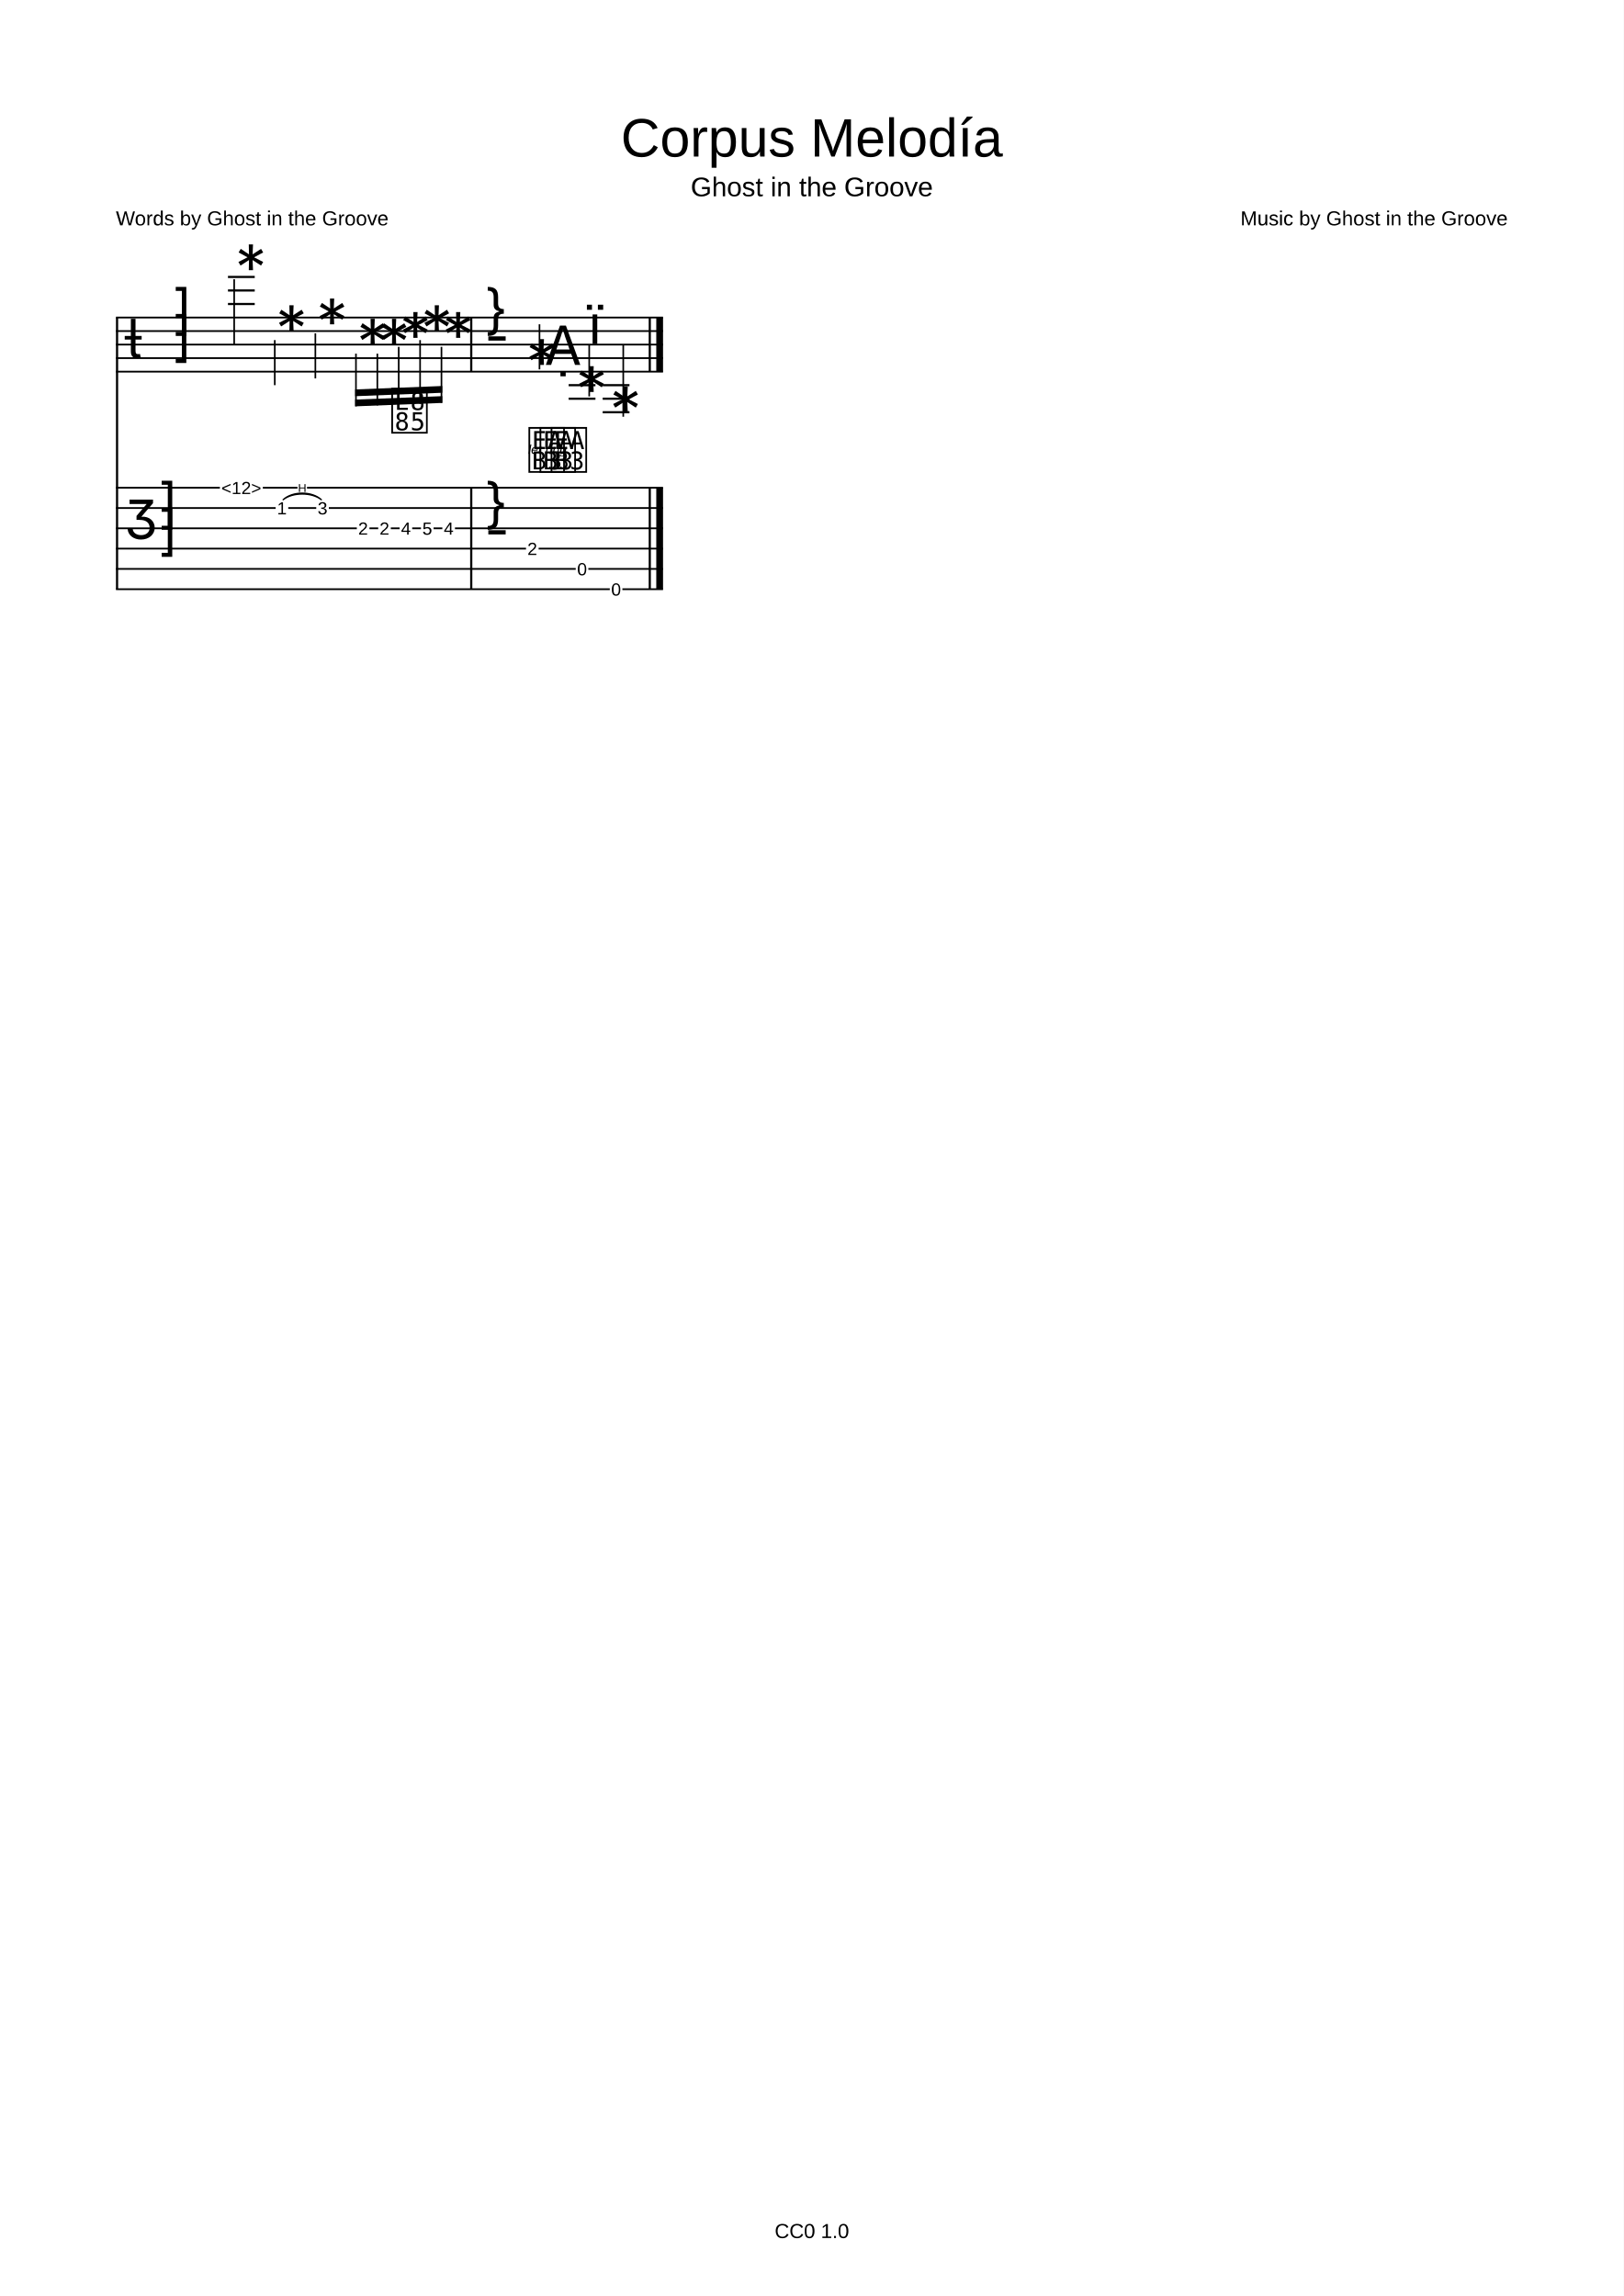
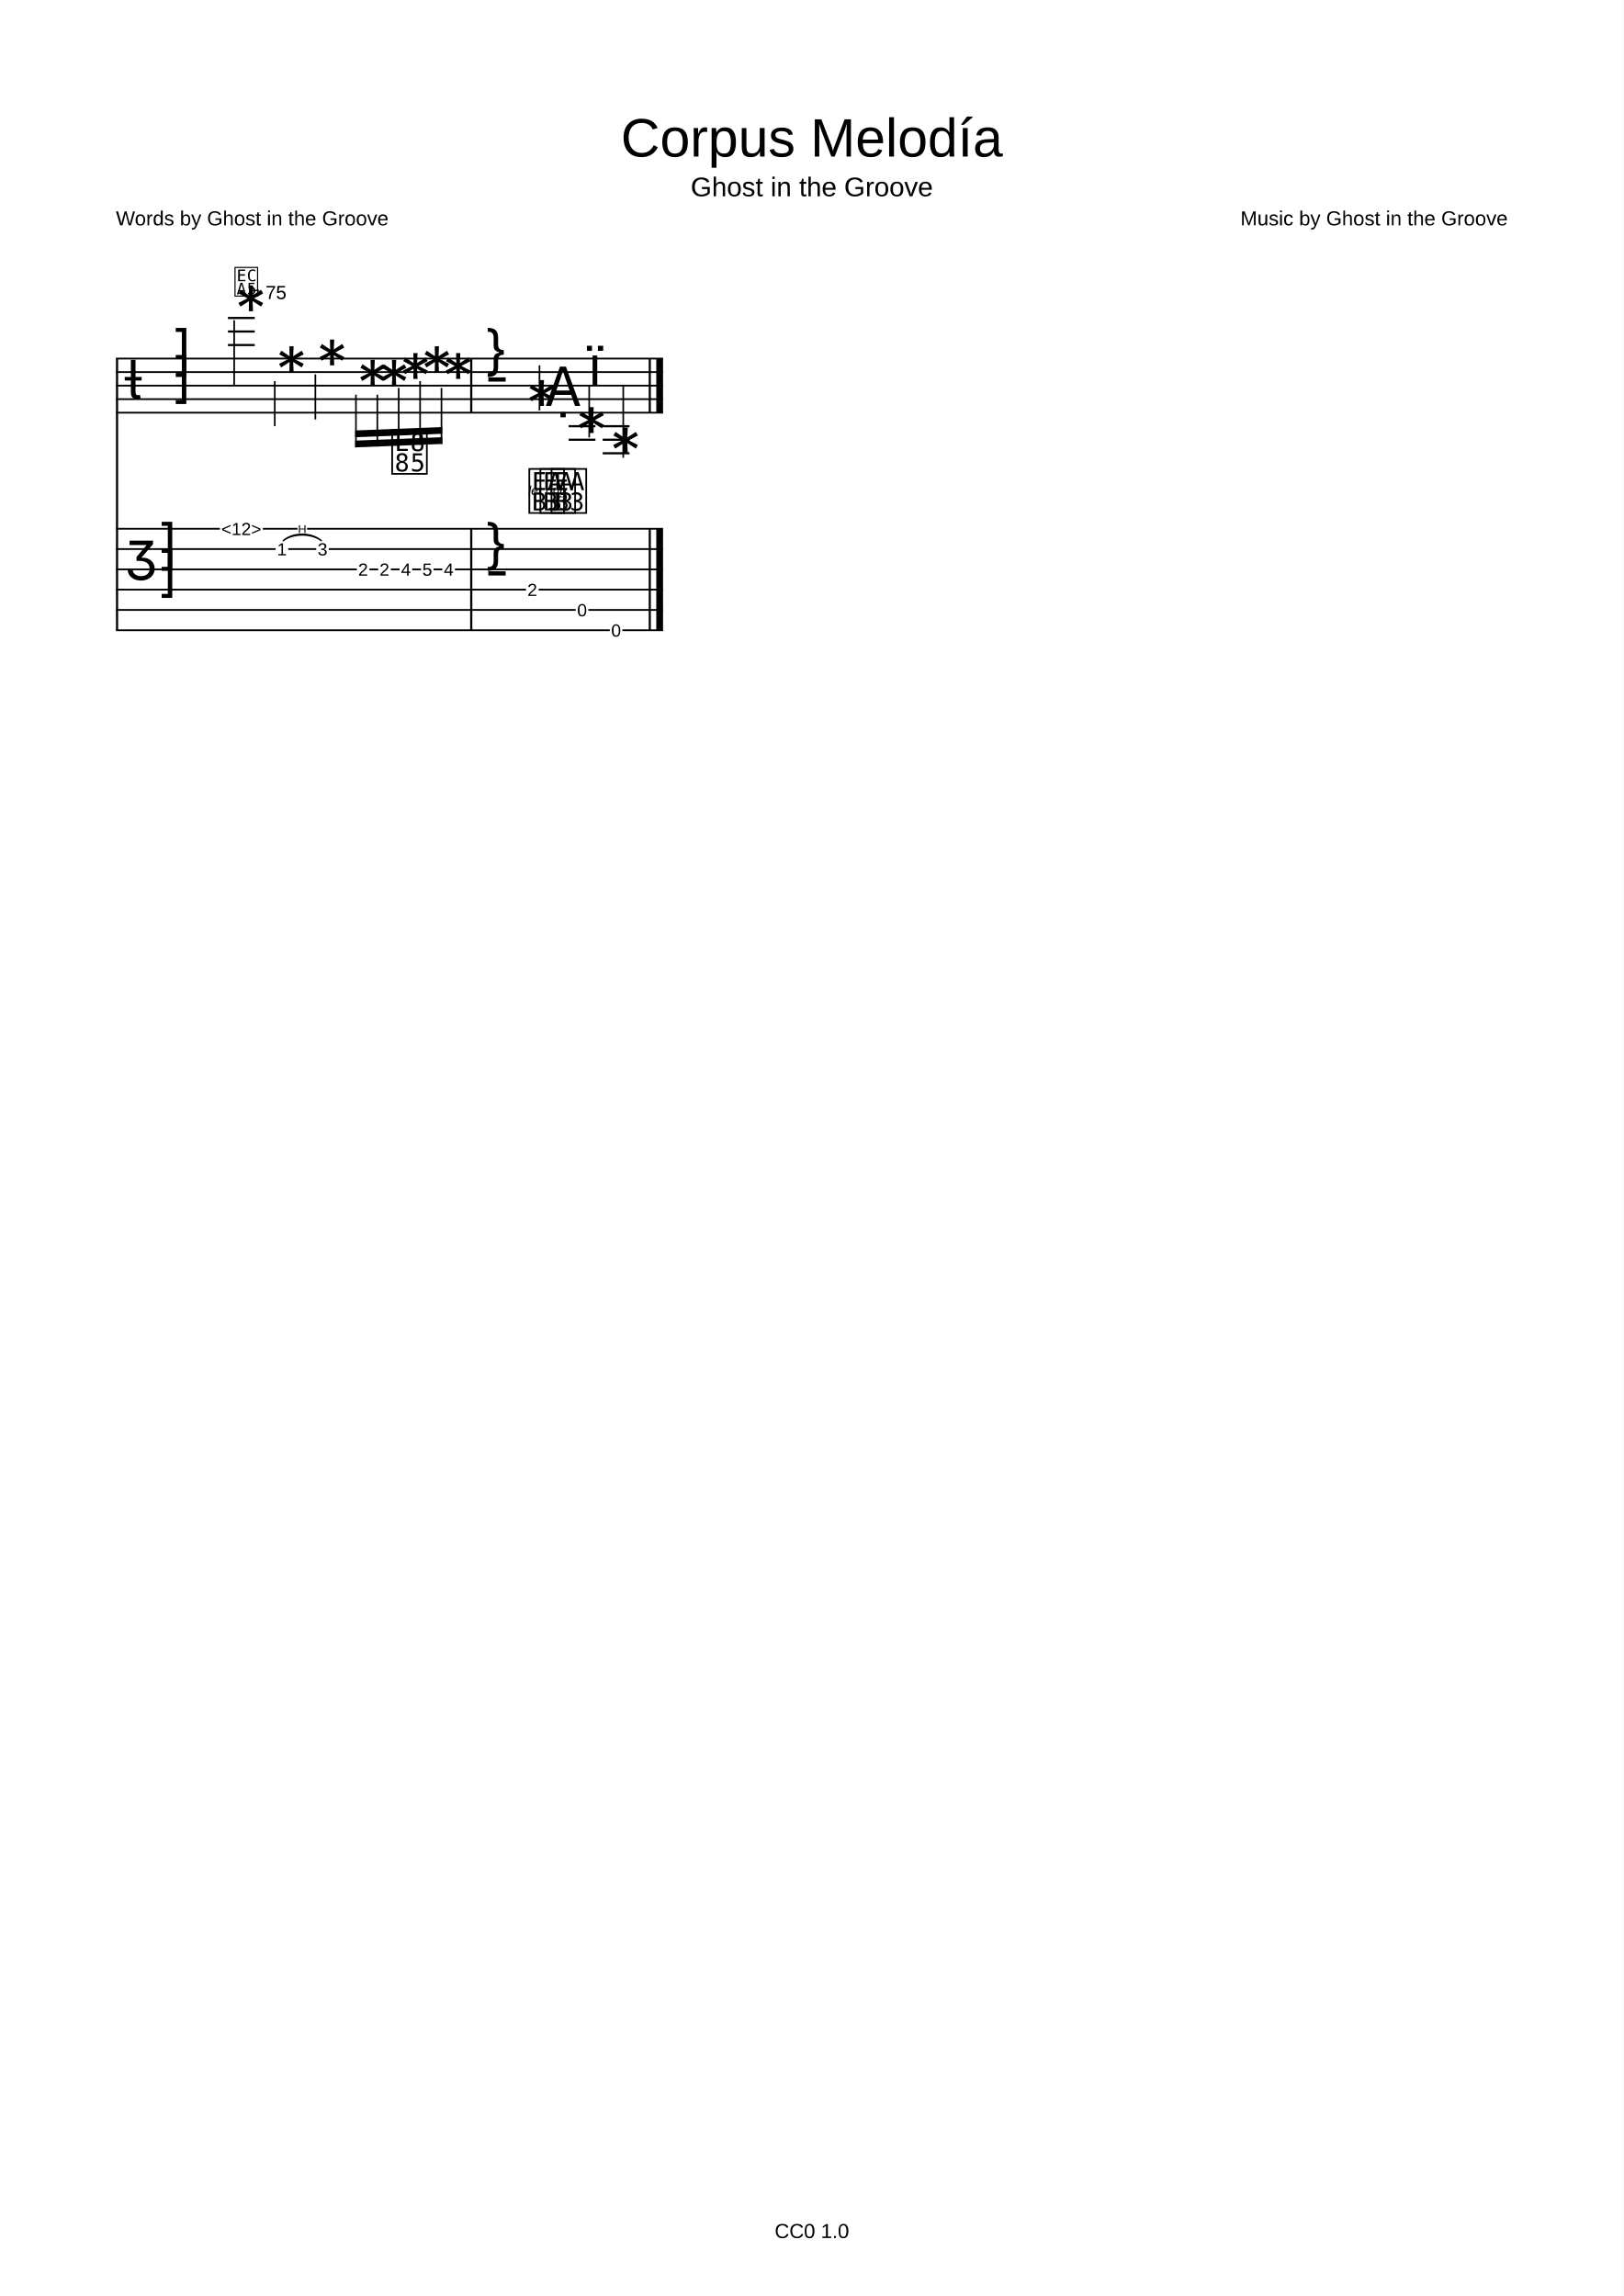
<svg xmlns="http://www.w3.org/2000/svg" width="1200" height="1697.143" viewBox="0 0 120 169.714">
  <style>@font-face{font-family:"Bravura";src:url("Bravura.otf")}text{font-family:"Bravura";font-size:4px}text.t{font-family:Arial,Helvetica,sans-serif}</style>
  <rect x="0" y="0" width="120" height="169.714" fill="white" />
  <g fill="black" stroke="black">
-     <line class="staffLine" x1="8.571" y1="23.471" x2="49.002" y2="23.471" stroke-width="0.13" />
-     <line class="staffLine" x1="8.571" y1="24.471" x2="49.002" y2="24.471" stroke-width="0.13" />
-     <line class="staffLine" x1="8.571" y1="25.471" x2="49.002" y2="25.471" stroke-width="0.13" />
-     <line class="staffLine" x1="8.571" y1="26.471" x2="49.002" y2="26.471" stroke-width="0.13" />
-     <line class="staffLine" x1="8.571" y1="27.471" x2="49.002" y2="27.471" stroke-width="0.13" />
-     <line class="ledgerLine" x1="16.847" y1="22.471" x2="18.827" y2="22.471" stroke-width="0.16" />
-     <line class="ledgerLine" x1="16.847" y1="21.471" x2="18.827" y2="21.471" stroke-width="0.16" />
-     <line class="ledgerLine" x1="16.847" y1="20.471" x2="18.827" y2="20.471" stroke-width="0.16" />
-     <line class="stem" x1="17.307" y1="20.639" x2="17.307" y2="25.471" stroke-width="0.12" />
-     <line class="stem" x1="20.307" y1="25.139" x2="20.307" y2="28.471" stroke-width="0.12" />
-     <line class="stem" x1="23.307" y1="24.639" x2="23.307" y2="27.971" stroke-width="0.12" />
-     <line class="stem" x1="26.307" y1="26.139" x2="26.307" y2="30.034" stroke-width="0.12" />
-     <line class="stem" x1="27.887" y1="26.139" x2="27.887" y2="29.971" stroke-width="0.12" />
-     <line class="stem" x1="29.467" y1="25.639" x2="29.467" y2="29.909" stroke-width="0.12" />
-     <line class="stem" x1="31.047" y1="25.139" x2="31.047" y2="29.846" stroke-width="0.12" />
-     <line class="stem" x1="32.627" y1="25.639" x2="32.627" y2="29.784" stroke-width="0.12" />
-     <line class="barline" x1="34.827" y1="23.471" x2="34.827" y2="27.471" stroke-width="0.16" />
-     <line class="stem" x1="39.871" y1="27.303" x2="39.871" y2="23.971" stroke-width="0.12" />
-     <line class="ledgerLine" x1="42.026" y1="28.471" x2="44.006" y2="28.471" stroke-width="0.16" />
-     <line class="ledgerLine" x1="42.026" y1="29.471" x2="44.006" y2="29.471" stroke-width="0.16" />
-     <line class="stem" x1="43.546" y1="29.303" x2="43.546" y2="25.471" stroke-width="0.12" />
-     <line class="ledgerLine" x1="44.542" y1="28.471" x2="46.522" y2="28.471" stroke-width="0.16" />
-     <line class="ledgerLine" x1="44.542" y1="29.471" x2="46.522" y2="29.471" stroke-width="0.16" />
-     <line class="ledgerLine" x1="44.542" y1="30.471" x2="46.522" y2="30.471" stroke-width="0.16" />
-     <line class="stem" x1="46.062" y1="30.803" x2="46.062" y2="25.471" stroke-width="0.12" />
-     <line class="barline" x1="48.022" y1="23.471" x2="48.022" y2="27.471" stroke-width="0.16" />
-     <line class="barline" x1="48.752" y1="23.471" x2="48.752" y2="27.471" stroke-width="0.5" />
-     <line class="staffLine" x1="8.571" y1="36.052" x2="49.002" y2="36.052" stroke-width="0.13" />
-     <line class="staffLine" x1="8.571" y1="37.552" x2="49.002" y2="37.552" stroke-width="0.13" />
-     <line class="staffLine" x1="8.571" y1="39.052" x2="49.002" y2="39.052" stroke-width="0.13" />
-     <line class="staffLine" x1="8.571" y1="40.552" x2="49.002" y2="40.552" stroke-width="0.13" />
-     <line class="staffLine" x1="8.571" y1="42.052" x2="49.002" y2="42.052" stroke-width="0.13" />
-     <line class="staffLine" x1="8.571" y1="43.552" x2="49.002" y2="43.552" stroke-width="0.13" />
-     <line class="barline" x1="34.827" y1="36.052" x2="34.827" y2="43.552" stroke-width="0.16" />
-     <line class="barline" x1="48.022" y1="36.052" x2="48.022" y2="43.552" stroke-width="0.16" />
-     <line class="barline" x1="48.752" y1="36.052" x2="48.752" y2="43.552" stroke-width="0.5" />
-     <line class="barline" x1="8.651" y1="23.471" x2="8.651" y2="43.552" stroke-width="0.16" />
-     <polygon class="beam" stroke="none" points="26.247,29.536 32.687,29.282 32.687,29.782 26.247,30.036" />
-     <polygon class="beam" stroke="none" points="26.247,28.786 32.687,28.532 32.687,29.032 26.247,29.286" />
-     <text class="clef" x="9.171" y="26.471" stroke="none"></text>
-     <text class="timeSignature" x="12.755" y="24.471" stroke="none"></text>
-     <text class="timeSignature" x="12.755" y="26.471" stroke="none"></text>
-     <text class="notehead" x="17.247" y="20.471" stroke="none"></text>
-     <text class="notehead" x="20.247" y="24.971" stroke="none"></text>
-     <text class="notehead" x="23.247" y="24.471" stroke="none"></text>
-     <text class="notehead" x="26.247" y="25.971" stroke="none"></text>
-     <text class="notehead" x="27.827" y="25.971" stroke="none"></text>
-     <text class="notehead" x="29.407" y="25.471" stroke="none"></text>
-     <text class="notehead" x="30.987" y="24.971" stroke="none"></text>
-     <text class="notehead" x="32.567" y="25.471" stroke="none"></text>
-     <text class="tuplet" x="28.793" y="31.801" stroke="none"></text>
-     <text class="timeSignature" x="35.811" y="24.471" stroke="none"></text>
-     <text class="timeSignature" x="35.807" y="26.471" stroke="none"></text>
-     <text class="notehead" x="38.751" y="27.471" stroke="none"></text>
-     <text class="dot" x="40.231" y="26.971" stroke="none"></text>
-     <text class="notehead" x="42.426" y="29.471" stroke="none"></text>
-     <text class="flag" x="43.486" y="25.431" stroke="none"></text>
-     <text class="notehead" x="44.942" y="30.971" stroke="none"></text>
-     <text class="clef" x="9.183" y="39.834" stroke="none"></text>
-     <text class="timeSignature" x="11.715" y="38.802" stroke="none"></text>
-     <text class="timeSignature" x="11.715" y="40.802" stroke="none"></text>
-     <text class="timeSignature" x="35.811" y="38.802" stroke="none"></text>
-     <text class="timeSignature" x="35.807" y="40.802" stroke="none"></text>
-     <text class="vibrato" x="38.931" y="34.695" stroke="none"></text>
-     <text class="vibrato" x="39.751" y="34.695" stroke="none"></text>
-     <text class="vibrato" x="40.571" y="34.695" stroke="none"></text>
+     <line class="staffLine" x1="8.571" y1="26.504" x2="49.002" y2="26.504" stroke-width="0.13" />
+     <line class="staffLine" x1="8.571" y1="27.504" x2="49.002" y2="27.504" stroke-width="0.13" />
+     <line class="staffLine" x1="8.571" y1="28.504" x2="49.002" y2="28.504" stroke-width="0.13" />
+     <line class="staffLine" x1="8.571" y1="29.504" x2="49.002" y2="29.504" stroke-width="0.13" />
+     <line class="staffLine" x1="8.571" y1="30.504" x2="49.002" y2="30.504" stroke-width="0.13" />
+     <line class="ledgerLine" x1="16.847" y1="25.504" x2="18.827" y2="25.504" stroke-width="0.16" />
+     <line class="ledgerLine" x1="16.847" y1="24.504" x2="18.827" y2="24.504" stroke-width="0.16" />
+     <line class="ledgerLine" x1="16.847" y1="23.504" x2="18.827" y2="23.504" stroke-width="0.16" />
+     <line class="stem" x1="17.307" y1="23.672" x2="17.307" y2="28.504" stroke-width="0.12" />
+     <line class="stem" x1="20.307" y1="28.172" x2="20.307" y2="31.504" stroke-width="0.12" />
+     <line class="stem" x1="23.307" y1="27.672" x2="23.307" y2="31.004" stroke-width="0.12" />
+     <line class="stem" x1="26.307" y1="29.172" x2="26.307" y2="33.067" stroke-width="0.12" />
+     <line class="stem" x1="27.887" y1="29.172" x2="27.887" y2="33.004" stroke-width="0.12" />
+     <line class="stem" x1="29.467" y1="28.672" x2="29.467" y2="32.942" stroke-width="0.12" />
+     <line class="stem" x1="31.047" y1="28.172" x2="31.047" y2="32.879" stroke-width="0.12" />
+     <line class="stem" x1="32.627" y1="28.672" x2="32.627" y2="32.817" stroke-width="0.12" />
+     <line class="barline" x1="34.827" y1="26.504" x2="34.827" y2="30.504" stroke-width="0.16" />
+     <line class="stem" x1="39.871" y1="30.336" x2="39.871" y2="27.004" stroke-width="0.12" />
+     <line class="ledgerLine" x1="42.026" y1="31.504" x2="44.006" y2="31.504" stroke-width="0.16" />
+     <line class="ledgerLine" x1="42.026" y1="32.504" x2="44.006" y2="32.504" stroke-width="0.16" />
+     <line class="stem" x1="43.546" y1="32.336" x2="43.546" y2="28.504" stroke-width="0.12" />
+     <line class="ledgerLine" x1="44.542" y1="31.504" x2="46.522" y2="31.504" stroke-width="0.16" />
+     <line class="ledgerLine" x1="44.542" y1="32.504" x2="46.522" y2="32.504" stroke-width="0.16" />
+     <line class="ledgerLine" x1="44.542" y1="33.504" x2="46.522" y2="33.504" stroke-width="0.16" />
+     <line class="stem" x1="46.062" y1="33.836" x2="46.062" y2="28.504" stroke-width="0.12" />
+     <line class="barline" x1="48.022" y1="26.504" x2="48.022" y2="30.504" stroke-width="0.16" />
+     <line class="barline" x1="48.752" y1="26.504" x2="48.752" y2="30.504" stroke-width="0.5" />
+     <line class="staffLine" x1="8.571" y1="39.085" x2="49.002" y2="39.085" stroke-width="0.13" />
+     <line class="staffLine" x1="8.571" y1="40.585" x2="49.002" y2="40.585" stroke-width="0.13" />
+     <line class="staffLine" x1="8.571" y1="42.085" x2="49.002" y2="42.085" stroke-width="0.13" />
+     <line class="staffLine" x1="8.571" y1="43.585" x2="49.002" y2="43.585" stroke-width="0.13" />
+     <line class="staffLine" x1="8.571" y1="45.085" x2="49.002" y2="45.085" stroke-width="0.13" />
+     <line class="staffLine" x1="8.571" y1="46.585" x2="49.002" y2="46.585" stroke-width="0.13" />
+     <line class="barline" x1="34.827" y1="39.085" x2="34.827" y2="46.585" stroke-width="0.16" />
+     <line class="barline" x1="48.022" y1="39.085" x2="48.022" y2="46.585" stroke-width="0.16" />
+     <line class="barline" x1="48.752" y1="39.085" x2="48.752" y2="46.585" stroke-width="0.5" />
+     <line class="barline" x1="8.651" y1="26.504" x2="8.651" y2="46.585" stroke-width="0.16" />
+     <polygon class="beam" stroke="none" points="26.247,32.569 32.687,32.314 32.687,32.814 26.247,33.069" />
+     <polygon class="beam" stroke="none" points="26.247,31.819 32.687,31.564 32.687,32.064 26.247,32.319" />
+     <text class="clef" x="9.171" y="29.504" stroke="none"></text>
+     <text class="timeSignature" x="12.755" y="27.504" stroke="none"></text>
+     <text class="timeSignature" x="12.755" y="29.504" stroke="none"></text>
+     <text class="notehead" x="17.247" y="23.504" stroke="none"></text>
+     <text class="notehead" x="20.247" y="28.004" stroke="none"></text>
+     <text class="notehead" x="23.247" y="27.504" stroke="none"></text>
+     <text class="notehead" x="26.247" y="29.004" stroke="none"></text>
+     <text class="notehead" x="27.827" y="29.004" stroke="none"></text>
+     <text class="notehead" x="29.407" y="28.504" stroke="none"></text>
+     <text class="notehead" x="30.987" y="28.004" stroke="none"></text>
+     <text class="notehead" x="32.567" y="28.504" stroke="none"></text>
+     <text class="tuplet" x="28.793" y="34.834" stroke="none"></text>
+     <text class="timeSignature" x="35.811" y="27.504" stroke="none"></text>
+     <text class="timeSignature" x="35.807" y="29.504" stroke="none"></text>
+     <text class="notehead" x="38.751" y="30.504" stroke="none"></text>
+     <text class="dot" x="40.231" y="30.004" stroke="none"></text>
+     <text class="notehead" x="42.426" y="32.504" stroke="none"></text>
+     <text class="flag" x="43.486" y="28.464" stroke="none"></text>
+     <text class="notehead" x="44.942" y="34.004" stroke="none"></text>
+     <text class="clef" x="9.183" y="42.867" stroke="none"></text>
+     <text class="timeSignature" x="11.715" y="41.835" stroke="none"></text>
+     <text class="timeSignature" x="11.715" y="43.835" stroke="none"></text>
+     <text class="timeSignature" x="35.811" y="41.835" stroke="none"></text>
+     <text class="timeSignature" x="35.807" y="43.835" stroke="none"></text>
+     <text class="vibrato" x="38.931" y="37.728" stroke="none"></text>
+     <text class="vibrato" x="39.751" y="37.728" stroke="none"></text>
+     <text class="vibrato" x="40.571" y="37.728" stroke="none"></text>
+     <text class="tempo" x="17.247" y="21.76" style="font-size:2.6px" stroke="none"></text>
    <text class="t credit" x="60" y="11.571" style="font-size:4px" text-anchor="middle" stroke="none">Corpus Melodía</text>
    <text class="t credit" x="60" y="14.511" style="font-size:2px" text-anchor="middle" stroke="none">Ghost in the Groove</text>
    <text class="t credit" x="8.571" y="16.656" style="font-size:1.5px" text-anchor="start" stroke="none">Words by Ghost in the Groove</text>
    <text class="t credit" x="111.429" y="16.656" style="font-size:1.5px" text-anchor="end" stroke="none">Music by Ghost in the Groove</text>
-     <rect class="knockout" x="16.251" y="35.48" width="3.172" height="1.144" fill="white" stroke="none" />
-     <text class="t fretNumber" x="17.837" y="36.52" style="font-size:1.3px" text-anchor="middle" stroke="none">&lt;12&gt;</text>
-     <rect class="knockout" x="20.372" y="36.98" width="0.931" height="1.144" fill="white" stroke="none" />
-     <text class="t fretNumber" x="20.837" y="38.02" style="font-size:1.3px" text-anchor="middle" stroke="none">1</text>
-     <rect class="knockout" x="23.372" y="36.98" width="0.931" height="1.144" fill="white" stroke="none" />
-     <text class="t fretNumber" x="23.837" y="38.02" style="font-size:1.3px" text-anchor="middle" stroke="none">3</text>
-     <rect class="knockout" x="21.986" y="35.684" width="0.703" height="0.748" fill="white" stroke="none" />
-     <text class="t technique" x="22.337" y="36.364" style="font-size:0.85px" text-anchor="middle" stroke="none">H</text>
-     <rect class="knockout" x="26.372" y="38.48" width="0.931" height="1.144" fill="white" stroke="none" />
-     <text class="t fretNumber" x="26.837" y="39.52" style="font-size:1.3px" text-anchor="middle" stroke="none">2</text>
-     <rect class="knockout" x="27.952" y="38.48" width="0.931" height="1.144" fill="white" stroke="none" />
-     <text class="t fretNumber" x="28.417" y="39.52" style="font-size:1.3px" text-anchor="middle" stroke="none">2</text>
-     <rect class="knockout" x="29.532" y="38.48" width="0.931" height="1.144" fill="white" stroke="none" />
-     <text class="t fretNumber" x="29.997" y="39.52" style="font-size:1.3px" text-anchor="middle" stroke="none">4</text>
-     <rect class="knockout" x="31.112" y="38.48" width="0.931" height="1.144" fill="white" stroke="none" />
-     <text class="t fretNumber" x="31.577" y="39.52" style="font-size:1.3px" text-anchor="middle" stroke="none">5</text>
-     <rect class="knockout" x="32.692" y="38.48" width="0.931" height="1.144" fill="white" stroke="none" />
-     <text class="t fretNumber" x="33.157" y="39.52" style="font-size:1.3px" text-anchor="middle" stroke="none">4</text>
-     <rect class="knockout" x="38.876" y="39.98" width="0.931" height="1.144" fill="white" stroke="none" />
-     <text class="t fretNumber" x="39.341" y="41.02" style="font-size:1.3px" text-anchor="middle" stroke="none">2</text>
-     <rect class="knockout" x="42.55" y="41.48" width="0.931" height="1.144" fill="white" stroke="none" />
-     <text class="t fretNumber" x="43.016" y="42.52" style="font-size:1.3px" text-anchor="middle" stroke="none">0</text>
-     <rect class="knockout" x="45.066" y="42.98" width="0.931" height="1.144" fill="white" stroke="none" />
-     <text class="t fretNumber" x="45.532" y="44.02" style="font-size:1.3px" text-anchor="middle" stroke="none">0</text>
-     <text class="t technique" x="39.041" y="33.545" style="font-size:0.95px;font-style:italic" text-anchor="start" stroke="none">let ring</text>
+     <rect class="knockout" x="16.251" y="38.513" width="3.172" height="1.144" fill="white" stroke="none" />
+     <text class="t fretNumber" x="17.837" y="39.553" style="font-size:1.3px" text-anchor="middle" stroke="none">&lt;12&gt;</text>
+     <rect class="knockout" x="20.372" y="40.013" width="0.931" height="1.144" fill="white" stroke="none" />
+     <text class="t fretNumber" x="20.837" y="41.053" style="font-size:1.3px" text-anchor="middle" stroke="none">1</text>
+     <rect class="knockout" x="23.372" y="40.013" width="0.931" height="1.144" fill="white" stroke="none" />
+     <text class="t fretNumber" x="23.837" y="41.053" style="font-size:1.3px" text-anchor="middle" stroke="none">3</text>
+     <rect class="knockout" x="21.986" y="38.717" width="0.703" height="0.748" fill="white" stroke="none" />
+     <text class="t technique" x="22.337" y="39.397" style="font-size:0.85px" text-anchor="middle" stroke="none">H</text>
+     <rect class="knockout" x="26.372" y="41.513" width="0.931" height="1.144" fill="white" stroke="none" />
+     <text class="t fretNumber" x="26.837" y="42.553" style="font-size:1.3px" text-anchor="middle" stroke="none">2</text>
+     <rect class="knockout" x="27.952" y="41.513" width="0.931" height="1.144" fill="white" stroke="none" />
+     <text class="t fretNumber" x="28.417" y="42.553" style="font-size:1.3px" text-anchor="middle" stroke="none">2</text>
+     <rect class="knockout" x="29.532" y="41.513" width="0.931" height="1.144" fill="white" stroke="none" />
+     <text class="t fretNumber" x="29.997" y="42.553" style="font-size:1.3px" text-anchor="middle" stroke="none">4</text>
+     <rect class="knockout" x="31.112" y="41.513" width="0.931" height="1.144" fill="white" stroke="none" />
+     <text class="t fretNumber" x="31.577" y="42.553" style="font-size:1.3px" text-anchor="middle" stroke="none">5</text>
+     <rect class="knockout" x="32.692" y="41.513" width="0.931" height="1.144" fill="white" stroke="none" />
+     <text class="t fretNumber" x="33.157" y="42.553" style="font-size:1.3px" text-anchor="middle" stroke="none">4</text>
+     <rect class="knockout" x="38.876" y="43.013" width="0.931" height="1.144" fill="white" stroke="none" />
+     <text class="t fretNumber" x="39.341" y="44.053" style="font-size:1.3px" text-anchor="middle" stroke="none">2</text>
+     <rect class="knockout" x="42.55" y="44.513" width="0.931" height="1.144" fill="white" stroke="none" />
+     <text class="t fretNumber" x="43.016" y="45.553" style="font-size:1.3px" text-anchor="middle" stroke="none">0</text>
+     <rect class="knockout" x="45.066" y="46.013" width="0.931" height="1.144" fill="white" stroke="none" />
+     <text class="t fretNumber" x="45.532" y="47.053" style="font-size:1.3px" text-anchor="middle" stroke="none">0</text>
+     <text class="t technique" x="39.041" y="36.578" style="font-size:0.95px;font-style:italic" text-anchor="start" stroke="none">let ring</text>
+     <text class="t tempo" x="18.411" y="22.11" style="font-size:1.4px" text-anchor="start" stroke="none">= 75</text>
    <text class="t credit" x="60" y="165.429" style="font-size:1.5px" text-anchor="middle" stroke="none">CC0 1.0</text>
-     <path class="slur" stroke-width="0.1" stroke-linejoin="round" d="M20.928,36.934 C21.633,36.294 23.042,36.294 23.747,36.934 C23.042,36.374 21.633,36.374 20.928,36.934Z" />
+     <path class="slur" stroke-width="0.1" stroke-linejoin="round" d="M20.928,39.967 C21.633,39.327 23.042,39.327 23.747,39.967 C23.042,39.407 21.633,39.407 20.928,39.967Z" />
  </g>
</svg>
